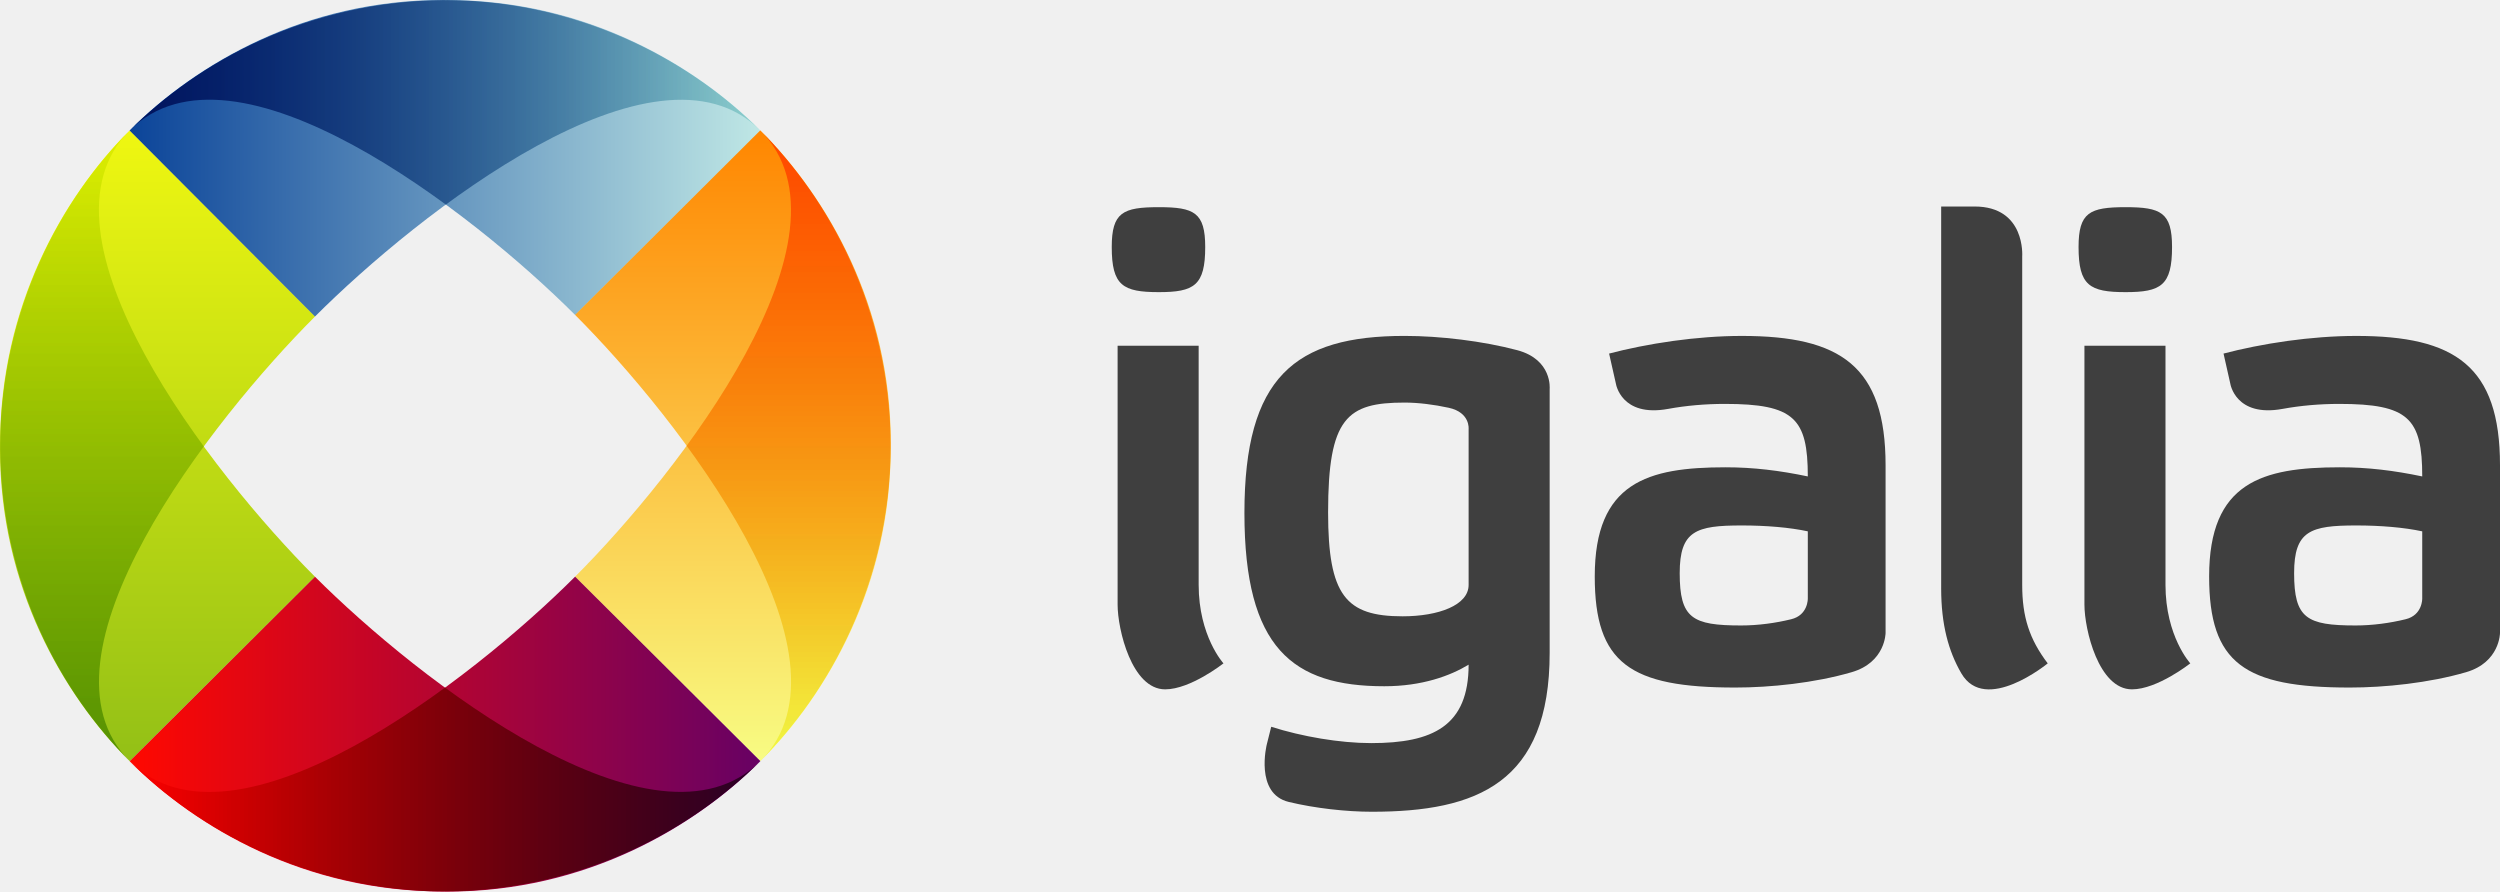
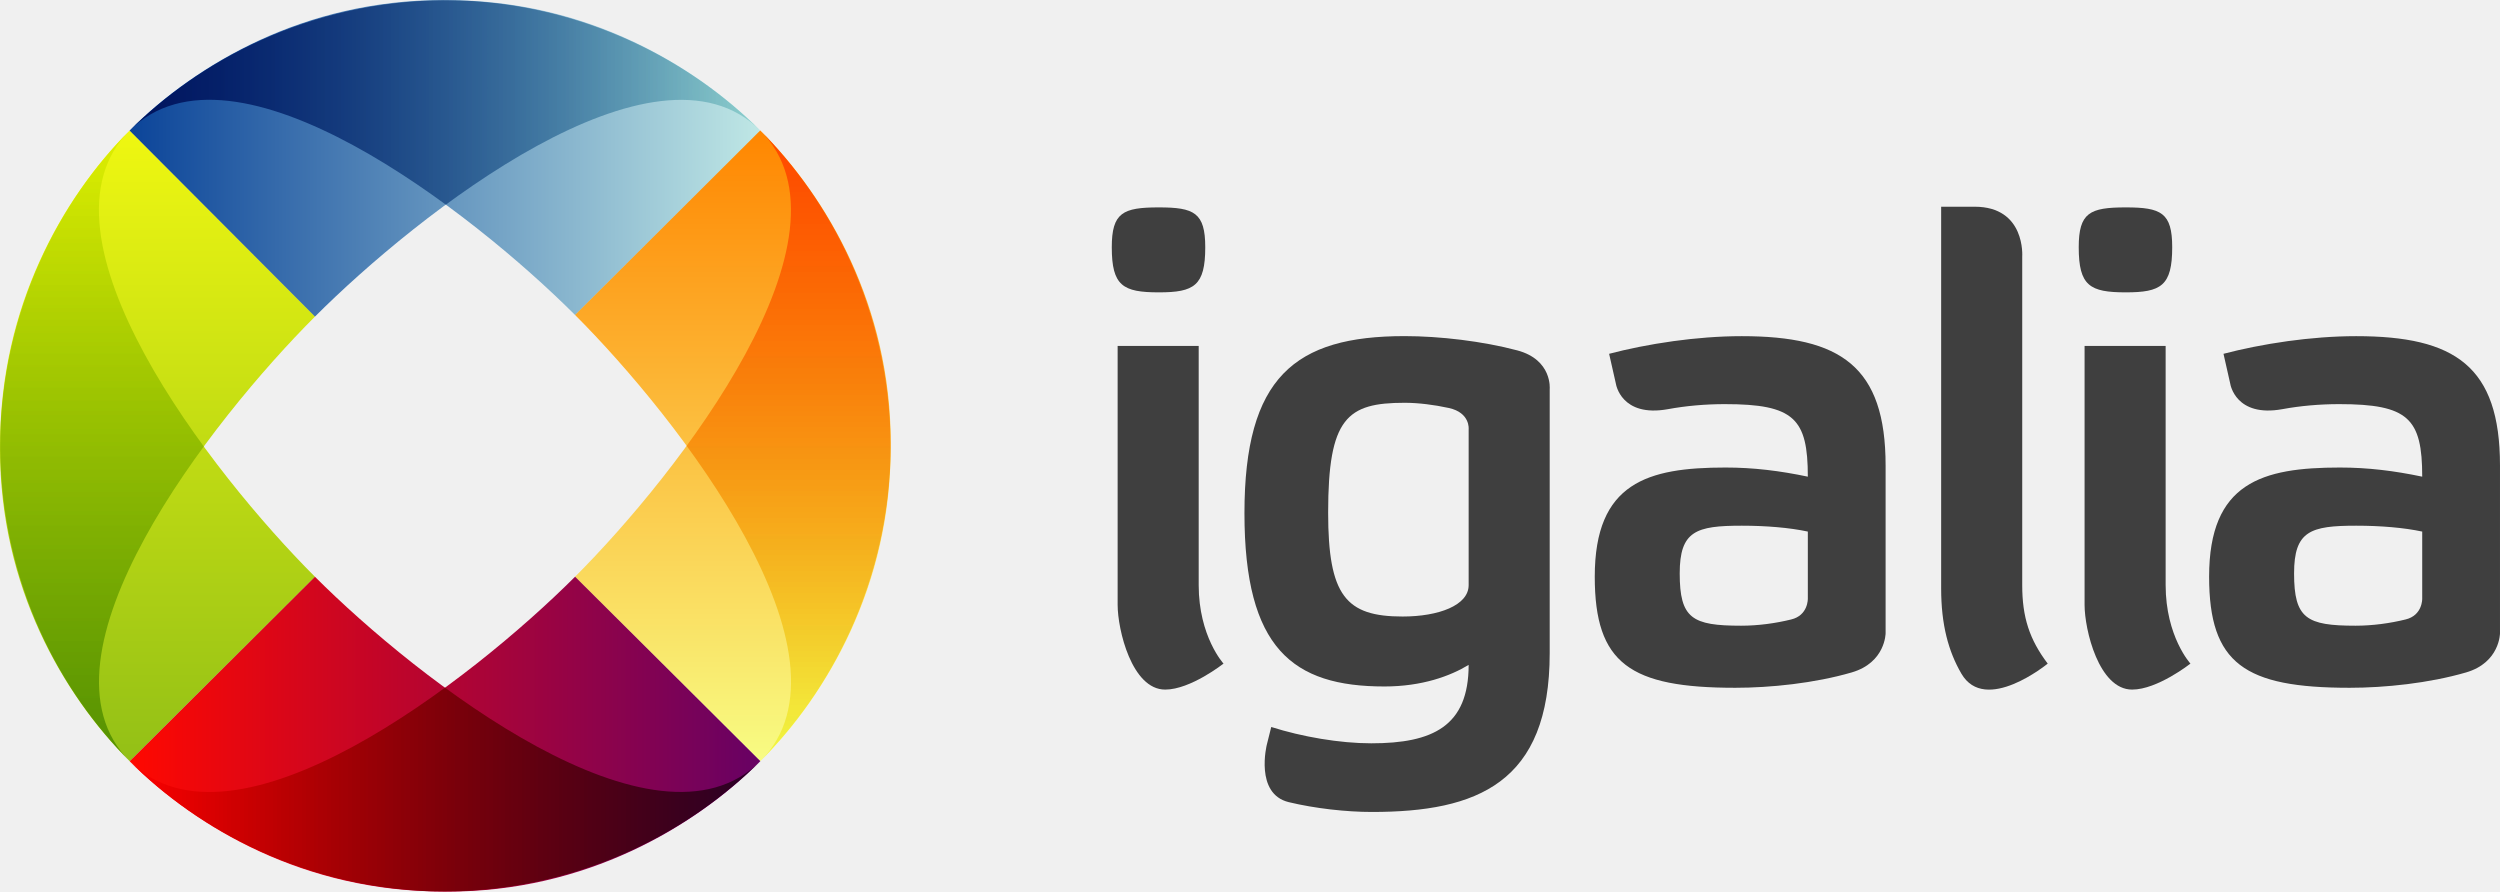
- <svg xmlns="http://www.w3.org/2000/svg" width="484.52" height="172.8" version="1.1" viewBox="0 0 484.52 172.8" style="enable-background:new;">
+ <svg xmlns="http://www.w3.org/2000/svg" width="1401.8" height="500" version="1.1" viewBox="0 0 1401.8 500">
  <defs>
-     <linearGradient id="redGradient" x1="25.133" y1="142.28" x2="147.37" y2="142.28" gradientUnits="userSpaceOnUse">
+     <linearGradient id="d" x1="25.133" x2="147.37" y1="142.28" y2="142.28" gradientTransform="matrix(2.893 0 0 2.893 .0067966 .048844)" gradientUnits="userSpaceOnUse">
      <stop stop-color="#ff0800" offset="0" />
      <stop stop-color="#670164" offset="1" />
    </linearGradient>
-     <linearGradient id="orangeGradient" x1="1765.1" y1="692.72" x2="1887.3" y2="692.72" gradientUnits="userSpaceOnUse" gradientTransform="matrix(0,-1,1,0,-550.666,1912.603)">
+     <linearGradient id="c" x1="1765.1" x2="1887.3" y1="692.72" y2="692.72" gradientTransform="matrix(0 -2.893 2.893 0 -1593 5533.1)" gradientUnits="userSpaceOnUse">
      <stop stop-color="#f8fc83" offset="0" />
      <stop stop-color="#ff8600" offset="1" />
    </linearGradient>
-     <linearGradient id="blueGradient" x1="1214.6" y1="2432.8" x2="1336.8" y2="2432.8" gradientUnits="userSpaceOnUse" gradientTransform="matrix(-1,0,0,-1,1361.937,2463.271)">
+     <linearGradient id="b" x1="1214.6" x2="1336.8" y1="2432.8" y2="2432.8" gradientTransform="matrix(-2.893 0 0 -2.893 3940.1 7126.1)" gradientUnits="userSpaceOnUse">
      <stop stop-color="#bfe7e5" offset="0" />
      <stop stop-color="#0b4499" offset="1" />
    </linearGradient>
-     <linearGradient id="greenGradient" x1="-525.38" y1="1882.1" x2="-403.14" y2="1882.1" gradientUnits="userSpaceOnUse" gradientTransform="matrix(0,1,-1,0,1912.603,550.667)">
+     <linearGradient id="a" x1="-525.38" x2="-403.14" y1="1882.1" y2="1882.1" gradientTransform="matrix(0 2.893 -2.893 0 5533.1 1593)" gradientUnits="userSpaceOnUse">
      <stop stop-color="#eff711" offset="0" />
      <stop stop-color="#93c016" offset="1" />
    </linearGradient>
-     <filter id="blendMultiplyFilter" color-interpolation-filters="sRGB">
-       <feBlend mode="multiply" in="SourceGraphic" in2="BackgroundImage" />
-     </filter>
  </defs>
-   <g id="Logo">
-     <g id="Circle">
-       <path id="CircleWhiteBackground" fill="#FFF" d="M85.748,0c-23.106,0-41.96,9.275-54.999,20.156-0.096,0.08-0.186,0.17-0.281,0.25-0.349,0.294-0.691,0.579-1.031,0.875-0.576,0.499-1.165,0.994-1.719,1.5-0.571,0.524-1.08,1.066-1.625,1.594-0.318,0.308-0.659,0.596-0.969,0.906-0.308,0.308-0.6,0.652-0.906,0.969-0.194,0.2-0.401,0.39-0.594,0.594-0.308,0.325-0.631,0.634-0.938,0.969-0.025,0.028-0.037,0.066-0.062,0.094-0.808,0.884-1.613,1.802-2.406,2.75-0.136,0.163-0.271,0.335-0.406,0.5-0.69,0.837-1.358,1.678-2.031,2.562-0.687,0.902-1.365,1.831-2.031,2.781-0.087,0.125-0.164,0.25-0.25,0.375-8.158,11.763-14.546,27.135-15.376,45.217-0.026,0.574-0.047,1.14-0.062,1.719-0.038,1.07-0.062,2.163-0.062,3.25,0,21.522,7.95,39.248,17.812,52.093,0.722,0.941,1.447,1.862,2.188,2.75,0.08,0.096,0.17,0.186,0.25,0.281,0.353,0.419,0.707,0.812,1.062,1.219,0.439,0.504,0.868,1.014,1.312,1.5,0.525,0.573,1.065,1.11,1.594,1.656,0.306,0.316,0.598,0.661,0.906,0.969,0.308,0.308,0.652,0.6,0.969,0.906,0.516,0.5,1.022,1.004,1.562,1.5,0.221,0.203,0.463,0.392,0.688,0.594,1.587,1.428,3.249,2.845,5.031,4.219,0.188,0.144,0.373,0.295,0.562,0.438,12.441,9.432,29.414,17.085,49.812,17.562,0.99,0.033,1.995,0.062,3,0.062,23.231-0.001,42.174-9.381,55.218-20.344,0.063-0.053,0.125-0.103,0.188-0.156,0.903-0.763,1.748-1.537,2.594-2.312,0.028-0.025,0.066-0.037,0.094-0.062,0.542-0.499,1.045-1.029,1.562-1.531,0.316-0.306,0.661-0.598,0.969-0.906,0.31-0.31,0.598-0.65,0.906-0.969,0.527-0.545,1.07-1.054,1.594-1.625,1.23-1.346,2.443-2.803,3.625-4.281,10.113-12.587,18.584-30.258,19.094-51.718,0.033-0.99,0.062-1.995,0.062-3,0-19.817-6.849-36.513-15.656-49.093-0.086-0.124-0.163-0.251-0.25-0.375-1.44-2.034-2.916-3.939-4.438-5.75-0.053-0.063-0.104-0.125-0.156-0.188-0.763-0.904-1.537-1.779-2.312-2.625-0.025-0.028-0.037-0.066-0.062-0.094-0.499-0.542-1.029-1.044-1.531-1.562-0.306-0.317-0.598-0.661-0.906-0.969-0.308-0.308-0.652-0.6-0.969-0.906-0.201-0.195-0.389-0.399-0.594-0.594-0.316-0.3-0.613-0.609-0.938-0.906-0.038-0.035-0.087-0.059-0.125-0.094-0.844-0.772-1.697-1.527-2.594-2.281-0.061-0.052-0.126-0.105-0.188-0.156-0.05-0.042-0.106-0.083-0.156-0.125-12.27-10.284-29.74-19.091-51.074-20.078-0.5-0.028-0.996-0.043-1.5-0.062-0.062-0.002-0.125,0.002-0.188,0-1.072-0.039-2.159-0.062-3.25-0.062zm0.656,39.656c9.868,7.218,18.76,15.101,25.031,21.375,6.34,6.34,14.348,15.358,21.656,25.375-7.296,10.005-15.291,19.011-21.625,25.344-6.308,6.306-15.285,14.244-25.219,21.5-9.945-7.25-18.894-15.16-25.2-21.47-6.313-6.31-14.278-15.313-21.562-25.281,7.277-9.916,15.252-18.849,21.562-25.156,6.34-6.34,15.35-14.356,25.344-21.687z" />
-       <g id="CircleColorBottom">
-         <path fill="url(#redGradient)" d="m25.133,147.53c20.229,20.221,66.438-15.891,86.329-35.777,9.527,9.531,25.533,25.377,35.91,35.758-13.47,13.46-34.92,25.26-61.6,25.26-26.681,0-47.707-12.31-60.637-25.24z" />
-         <path fill="url(#orangeGradient)" d="m147.37,147.51c20.23-20.227-16.041-66.597-35.928-86.484,9.527-9.531,25.529-25.381,35.904-35.761,13.479,13.477,25.28,34.927,25.28,61.606,0,26.678-12.323,47.704-25.256,60.639z" />
-         <path fill="url(#blueGradient)" d="M147.35,25.265c-20.23-20.23-66.418,16.197-86.302,36.084-9.529-9.528-25.557-25.687-35.934-36.062,13.466-13.469,34.92-25.269,61.601-25.269,26.68,0,47.702,12.314,60.633,25.247z" />
-         <path fill="url(#greenGradient)" d="M25.114,25.288c-20.227,20.225,16.048,66.593,35.934,86.482-9.534,9.53-25.535,25.38-35.915,35.76-13.467-13.47-25.112-34.77-25.112-61.449,0-26.68,12.159-47.865,25.093-60.793z" />
-       </g>
-       <g id="CircleColorTop" filter="url(#blendMultiplyFilter)">
-         <path fill="url(#redGradient)" d="m147.37,147.51c-20.223,20.229-66.438-15.846-86.324-35.74-9.534,9.531-25.535,25.381-35.915,35.76,13.474,13.469,34.926,25.27,61.608,25.27,26.674-0.001,47.705-12.358,60.631-25.29z" />
-         <path fill="url(#orangeGradient)" d="m147.35,25.265c20.229,20.228-15.998,66.601-35.887,86.487,9.537,9.539,25.533,25.377,35.91,35.758,13.471-13.479,25.272-34.928,25.272-61.603,0-26.679-12.36-47.707-25.29-60.642z" />
-         <path fill="url(#blueGradient)" d="M25.114,25.288c20.229-20.223,66.443,15.847,86.326,35.738,9.53-9.533,25.53-25.381,35.91-35.761-13.47-13.468-34.92-25.265-61.603-25.265-26.681,0-47.699,12.359-60.633,25.288z" />
-         <path fill="url(#greenGradient)" d="M25.133,147.53c-20.229-20.23,16.023-66.299,35.915-86.18-9.532-9.537-25.555-25.684-35.934-36.062-13.471,13.473-25.114,35.082-25.114,61.761,0,26.671,12.204,47.551,25.133,60.481z" />
-       </g>
+   <g>
+     <path d="m248.08.049c-66.847 0-121.39 26.832-159.11 58.313-.278.231-.537.491-.814.723-1.01.85-1.998 1.675-2.983 2.531-1.668 1.444-3.37 2.874-4.972 4.34-1.653 1.515-3.125 3.085-4.701 4.611-.921.891-1.906 1.725-2.803 2.622-.891.891-1.736 1.887-2.622 2.803-.56.58-1.16 1.128-1.718 1.718-.892.941-1.825 1.835-2.712 2.803-.073.08-.108.191-.181.271-2.338 2.557-4.666 5.215-6.961 7.956-.393.472-.784.97-1.175 1.446-1.995 2.421-3.928 4.856-5.876 7.414-1.987 2.608-3.95 5.298-5.876 8.046-.251.361-.473.722-.723 1.085-23.603 34.031-42.082 78.504-44.484 130.82-.076 1.66-.137 3.297-.181 4.972-.11 3.095-.181 6.257-.181 9.402 0 62.265 23.001 113.55 51.531 150.71 2.089 2.721 4.187 5.388 6.329 7.956.231.278.492.537.723.814 1.02 1.213 2.044 2.348 3.074 3.526 1.269 1.457 2.511 2.933 3.797 4.34 1.519 1.657 3.08 3.211 4.611 4.792.885.915 1.731 1.911 2.622 2.803.891.891 1.887 1.736 2.803 2.622 1.493 1.446 2.958 2.904 4.52 4.34.639.586 1.339 1.135 1.989 1.718 4.592 4.132 9.401 8.231 14.556 12.205.543.416 1.079.852 1.627 1.266 35.993 27.29 85.097 49.427 144.11 50.808 2.864.095 5.772.181 8.679.181 67.209-.003 122.01-27.14 159.75-58.856.183-.153.36-.299.542-.452 2.613-2.208 5.058-4.446 7.504-6.69.08-.073.191-.108.271-.181 1.568-1.442 3.022-2.978 4.52-4.43.915-.885 1.911-1.731 2.803-2.622.897-.897 1.73-1.881 2.622-2.803 1.526-1.576 3.096-3.048 4.611-4.701 3.559-3.893 7.068-8.109 10.487-12.386 29.258-36.414 53.764-87.539 55.24-149.63.095-2.863.181-5.773.181-8.679 0-57.332-19.814-105.64-45.294-142.03-.25-.36-.472-.727-.723-1.085-4.165-5.886-8.436-11.395-12.838-16.635-.152-.182-.3-.361-.452-.542-2.208-2.614-4.446-5.147-6.69-7.594-.073-.08-.108-.191-.181-.271-1.442-1.569-2.978-3.022-4.43-4.52-.886-.916-1.73-1.911-2.622-2.803-.891-.891-1.887-1.736-2.803-2.622-.583-.564-1.125-1.155-1.718-1.718-.915-.867-1.775-1.761-2.712-2.622-.109-.1-.252-.171-.362-.271-2.442-2.233-4.91-4.418-7.504-6.6-.177-.15-.364-.303-.542-.452-.146-.122-.306-.24-.452-.361-35.498-29.752-86.039-55.231-147.76-58.087-1.448-.08-2.88-.125-4.34-.181-.181-.004-.361.004-.542 0-3.102-.112-6.246-.181-9.402-.181zm1.899 114.73c28.549 20.883 54.274 43.688 72.416 61.839 18.341 18.341 41.509 44.431 62.653 73.412-21.109 28.945-44.238 55.001-62.563 73.322-18.25 18.245-44.22 41.209-72.961 62.201-28.772-20.974-54.661-43.859-72.905-62.114-18.263-18.256-41.307-44.301-62.381-73.14 21.052-28.688 44.125-54.531 62.381-72.778 18.343-18.343 44.409-41.533 73.322-62.742z" fill="#fff" stroke-width="4.323" />
+     <g stroke-width="2.893">
+       <path d="m72.717 426.85c58.523 58.499 192.21-45.973 249.75-103.5 27.562 27.573 73.867 73.416 103.89 103.45-38.969 38.94-101.02 73.077-178.21 73.077-77.188 0-138.02-35.613-175.42-73.019z" fill="url(#d)" />
+       <path d="m426.35 426.8c58.525-58.517-46.407-192.67-103.94-250.2 27.562-27.573 73.855-73.427 103.87-103.46 38.995 38.989 73.135 101.04 73.135 178.23 0 77.179-35.65 138.01-73.066 175.43z" fill="url(#c)" />
+       <path d="m426.29 73.141c-58.525-58.525-192.15 46.858-249.67 104.39-27.567-27.565-73.936-74.313-103.96-104.33 38.957-38.966 101.02-73.103 178.21-73.103 77.185 0 138 35.624 175.41 73.04z" fill="url(#b)" />
+       <path d="m72.662 73.207c-58.517 58.511 46.427 192.65 103.96 250.19-27.582 27.57-73.873 73.424-103.9 103.45-38.96-38.969-72.649-100.59-72.649-177.77 0-77.185 35.176-138.47 72.594-175.87z" fill="url(#a)" />
    </g>
-     <g id="Text" fill="#3f3f3f">
-       <path d="m233.58,47.875c0,7.476-2.158,8.743-8.992,8.743-6.972,0-9.123-1.268-9.123-8.743,0-6.714,2.151-7.723,9.123-7.723,6.834,0.001,8.992,1.01,8.992,7.723zm-1.27,65.47c0,9.976,4.809,15.219,4.809,15.219s-6.383,5.037-11.303,5.037c-6.464,0-9.215-11.614-9.215-16.417v-50.182h15.709v46.343z" />
-       <path d="m420.96,47.875c0,7.476-2.158,8.743-8.998,8.743-6.969,0-9.121-1.268-9.121-8.743,0-6.714,2.152-7.723,9.121-7.723,6.84,0.001,8.998,1.01,8.998,7.723zm-1.271,65.47c0,9.976,4.807,15.219,4.807,15.219s-6.383,5.037-11.301,5.037c-6.463,0-9.215-11.614-9.215-16.417v-50.182h15.709v46.343z" />
-       <path d="m268.29,133c-17.734,0-27.111-7.348-27.111-33.573,0-26.346,9.755-34.326,31.037-34.326,6.846,0,15.158,0.992,21.822,2.763,6.857,1.823,6.299,7.504,6.299,7.504v51.168c0,25.207-14.059,30.788-34.451,30.788-4.951,0-11.018-0.669-16.115-1.901-6.658-1.607-4.258-11.141-4.258-11.141l0.859-3.428c5.955,1.899,13.301,3.166,19.383,3.166,11.91,0,18.875-3.297,18.875-15.202-3.545,2.15-8.993,4.182-16.34,4.182zm16.339-49.848s0.342-3.207-3.844-4.121c-2.848-0.621-5.912-1.009-8.57-1.009-11.145,0-14.818,2.914-14.818,21.28,0,16.086,3.416,20.144,14.438,20.144,6.965,0,12.795-2.158,12.795-6.081v-30.215z" />
-       <path d="m391.92,49.702v63.666c0,6.205,1.396,10.514,4.945,15.202,0,0-12.107,9.93-16.748,1.921-2.5-4.312-3.904-9.463-3.904-16.49v-73.978h6.482c9.934,0,9.225,9.68,9.225,9.68z" />
-       <path d="m484.52,122.66s0,5.698-6.57,7.616c-7.201,2.099-15.777,2.976-22.564,2.976-20.391,0-27.238-4.682-27.238-21.532,0-18.242,10.264-21.154,25.34-21.154,5.449,0,10.514,0.628,15.961,1.77,0-11.268-2.66-14.056-16.088-14.056-3.758,0-7.518,0.329-11,0.969-9.107,1.662-10.109-4.888-10.109-4.888l-1.313-5.836c3.5-0.924,7.814-1.813,12.459-2.457,4.273-0.587,8.824-0.963,13.26-0.963,19.125,0,27.863,5.826,27.863,25.082v32.473zm-15.072-6.676v-13.006c-3.545-0.762-8.107-1.14-12.791-1.14-8.869,0-12.039,1.016-12.039,9.248,0,8.739,2.406,10.135,11.906,10.135,3.303,0,6.676-0.467,9.68-1.202,3.332-0.792,3.244-4.035,3.244-4.035z" />
-       <path d="m365.44,122.66s0.004,5.698-6.572,7.616c-7.195,2.099-15.773,2.976-22.564,2.976-20.391,0-27.229-4.682-27.229-21.532,0-18.242,10.254-21.154,25.332-21.154,5.447,0,10.514,0.628,15.961,1.77,0-11.268-2.658-14.056-16.088-14.056-3.752,0-7.512,0.329-11,0.969-9.107,1.662-10.105-4.888-10.105-4.888l-1.318-5.836c3.496-0.924,7.814-1.813,12.463-2.457,4.271-0.587,8.822-0.963,13.254-0.963,19.129,0,27.867,5.826,27.867,25.082v32.473zm-15.072-6.676v-13.006c-3.549-0.762-8.107-1.14-12.795-1.14-8.865,0-12.033,1.016-12.033,9.248,0,8.739,2.404,10.135,11.906,10.135,3.303,0,6.676-0.467,9.678-1.202,3.333-0.792,3.244-4.035,3.244-4.035z" />
+     <g stroke-width="2.893" style="mix-blend-mode:multiply">
+       <path d="m426.35 426.8c-58.505 58.523-192.21-45.842-249.74-103.4-27.582 27.573-73.873 73.427-103.9 103.45 38.98 38.966 101.04 73.106 178.23 73.106 77.168-.003 138.01-35.752 175.41-73.164z" fill="url(#d)" />
+       <path d="m426.29 73.141c58.523 58.52-46.282 192.68-103.82 250.21 27.591 27.596 73.867 73.416 103.89 103.45 38.972-38.995 73.112-101.05 73.112-178.22 0-77.182-35.757-138.02-73.164-175.44z" fill="url(#c)" />
+       <path d="m72.662 73.207c58.523-58.505 192.22 45.845 249.74 103.39 27.57-27.579 73.858-73.427 103.89-103.46-38.969-38.963-101.02-73.092-178.22-73.092-77.188 0-137.99 35.755-175.41 73.158z" fill="url(#b)" />
+       <path d="m72.717 426.85c-58.523-58.525 46.355-191.8 103.9-249.32-27.576-27.591-73.931-74.304-103.96-104.33-38.972 38.977-72.655 101.49-72.655 178.67 0 77.159 35.306 137.57 72.71 174.97z" fill="url(#a)" />
    </g>
  </g>
+   <g fill="#3f3f3f" stroke-width="4.323">
+     <path d="m675.81 138.64c0 21.628-6.238 25.29-26.016 25.29-20.176 0-26.397-3.662-26.397-25.29 0-19.423 6.221-22.35 26.397-22.35 19.774 0 26.016 2.927 26.016 22.35zm-3.679 189.42c0 28.856 13.92 44.035 13.92 44.035s-18.472 14.569-32.704 14.569c-18.706 0-26.665-33.603-26.665-47.497v-145.19h45.453c-.004-.004-.004 105.24-.004 134.08z" />
+     <path d="m1218 138.64c0 21.628-6.238 25.29-26.029 25.29-20.167 0-26.388-3.662-26.388-25.29 0-19.423 6.221-22.35 26.388-22.35 19.791 0 26.029 2.927 26.029 22.35zm-3.679 189.42c0 28.856 13.903 44.035 13.903 44.035s-18.464 14.569-32.691 14.569c-18.697 0-26.669-33.603-26.669-47.497v-145.19h45.457z" />
+     <path d="m776.23 384.92c-51.315 0-78.442-21.265-78.442-97.143 0-76.224 28.225-99.313 89.794-99.313 19.808 0 43.862 2.87 63.142 7.993 19.838 5.278 18.226 21.706 18.226 21.706v148.04c0 72.926-40.671 89.081-99.681 89.081-14.322 0-31.874-1.941-46.624-5.499-19.255-4.656-12.312-32.233-12.312-32.233l2.481-9.917c17.223 5.495 38.475 9.156 56.074 9.156 34.468 0 54.609-9.545 54.609-43.978-10.246 6.221-26.016 12.109-47.268 12.109zm47.273-144.23s.99-9.277-11.11-11.923c-8.248-1.803-17.111-2.918-24.806-2.918-32.237 0-42.867 8.421-42.867 61.565 0 46.546 9.883 58.283 41.765 58.283 20.158 0 37.018-6.247 37.018-17.595z" />
+     <path d="m1133.9 143.91v184.21c0 17.949 4.038 30.421 14.292 43.983 0 0-35.025 28.731-48.444 5.555-7.241-12.476-11.305-27.374-11.305-47.709v-214.04h18.762c28.735.004 26.695 28.005 26.695 28.005z" />
+     <path d="m1401.8 355.01s0 16.484-19.017 22.035c-20.828 6.074-45.647 8.611-65.282 8.611-58.992 0-78.805-13.548-78.805-62.295 0-52.784 29.695-61.21 73.306-61.21 15.766 0 30.426 1.816 46.183 5.123 0-32.6-7.695-40.671-46.555-40.671-10.864 0-21.736.955-31.809 2.81-26.358 4.807-29.254-14.145-29.254-14.145l-3.809-16.882c10.142-2.667 22.622-5.244 36.054-7.107 12.36-1.703 25.528-2.788 38.363-2.788 55.335 0 80.621 16.851 80.621 72.567v93.953zm-43.615-19.315v-37.628c-10.263-2.205-23.461-3.299-37.01-3.299-25.662 0-34.84 2.94-34.84 26.751 0 25.286 6.965 29.328 34.468 29.328 9.541 0 19.302-1.353 28-3.489 9.64-2.283 9.381-11.664 9.381-11.664z" />
+     <path d="m1057.3 355.01s.01 16.484-19.017 22.035c-20.816 6.074-45.63 8.611-65.282 8.611-58.997 0-78.788-13.548-78.788-62.295 0-52.784 29.669-61.21 73.289-61.21 15.766 0 30.43 1.816 46.183 5.123 0-32.6-7.686-40.671-46.546-40.671-10.855 0-21.723.955-31.818 2.81-26.358 4.807-29.237-14.145-29.237-14.145l-3.817-16.882c10.107-2.667 22.605-5.244 36.054-7.107 12.351-1.703 25.519-2.788 38.354-2.788 55.335 0 80.621 16.851 80.621 72.567v93.953zm-43.615-19.315v-37.628c-10.263-2.205-23.457-3.299-37.01-3.299-25.662 0-34.827 2.94-34.827 26.751 0 25.286 6.96 29.328 34.45 29.328 9.554 0 19.315-1.353 28.005-3.489 9.645-2.283 9.381-11.664 9.381-11.664z" />
+   </g>
</svg>
